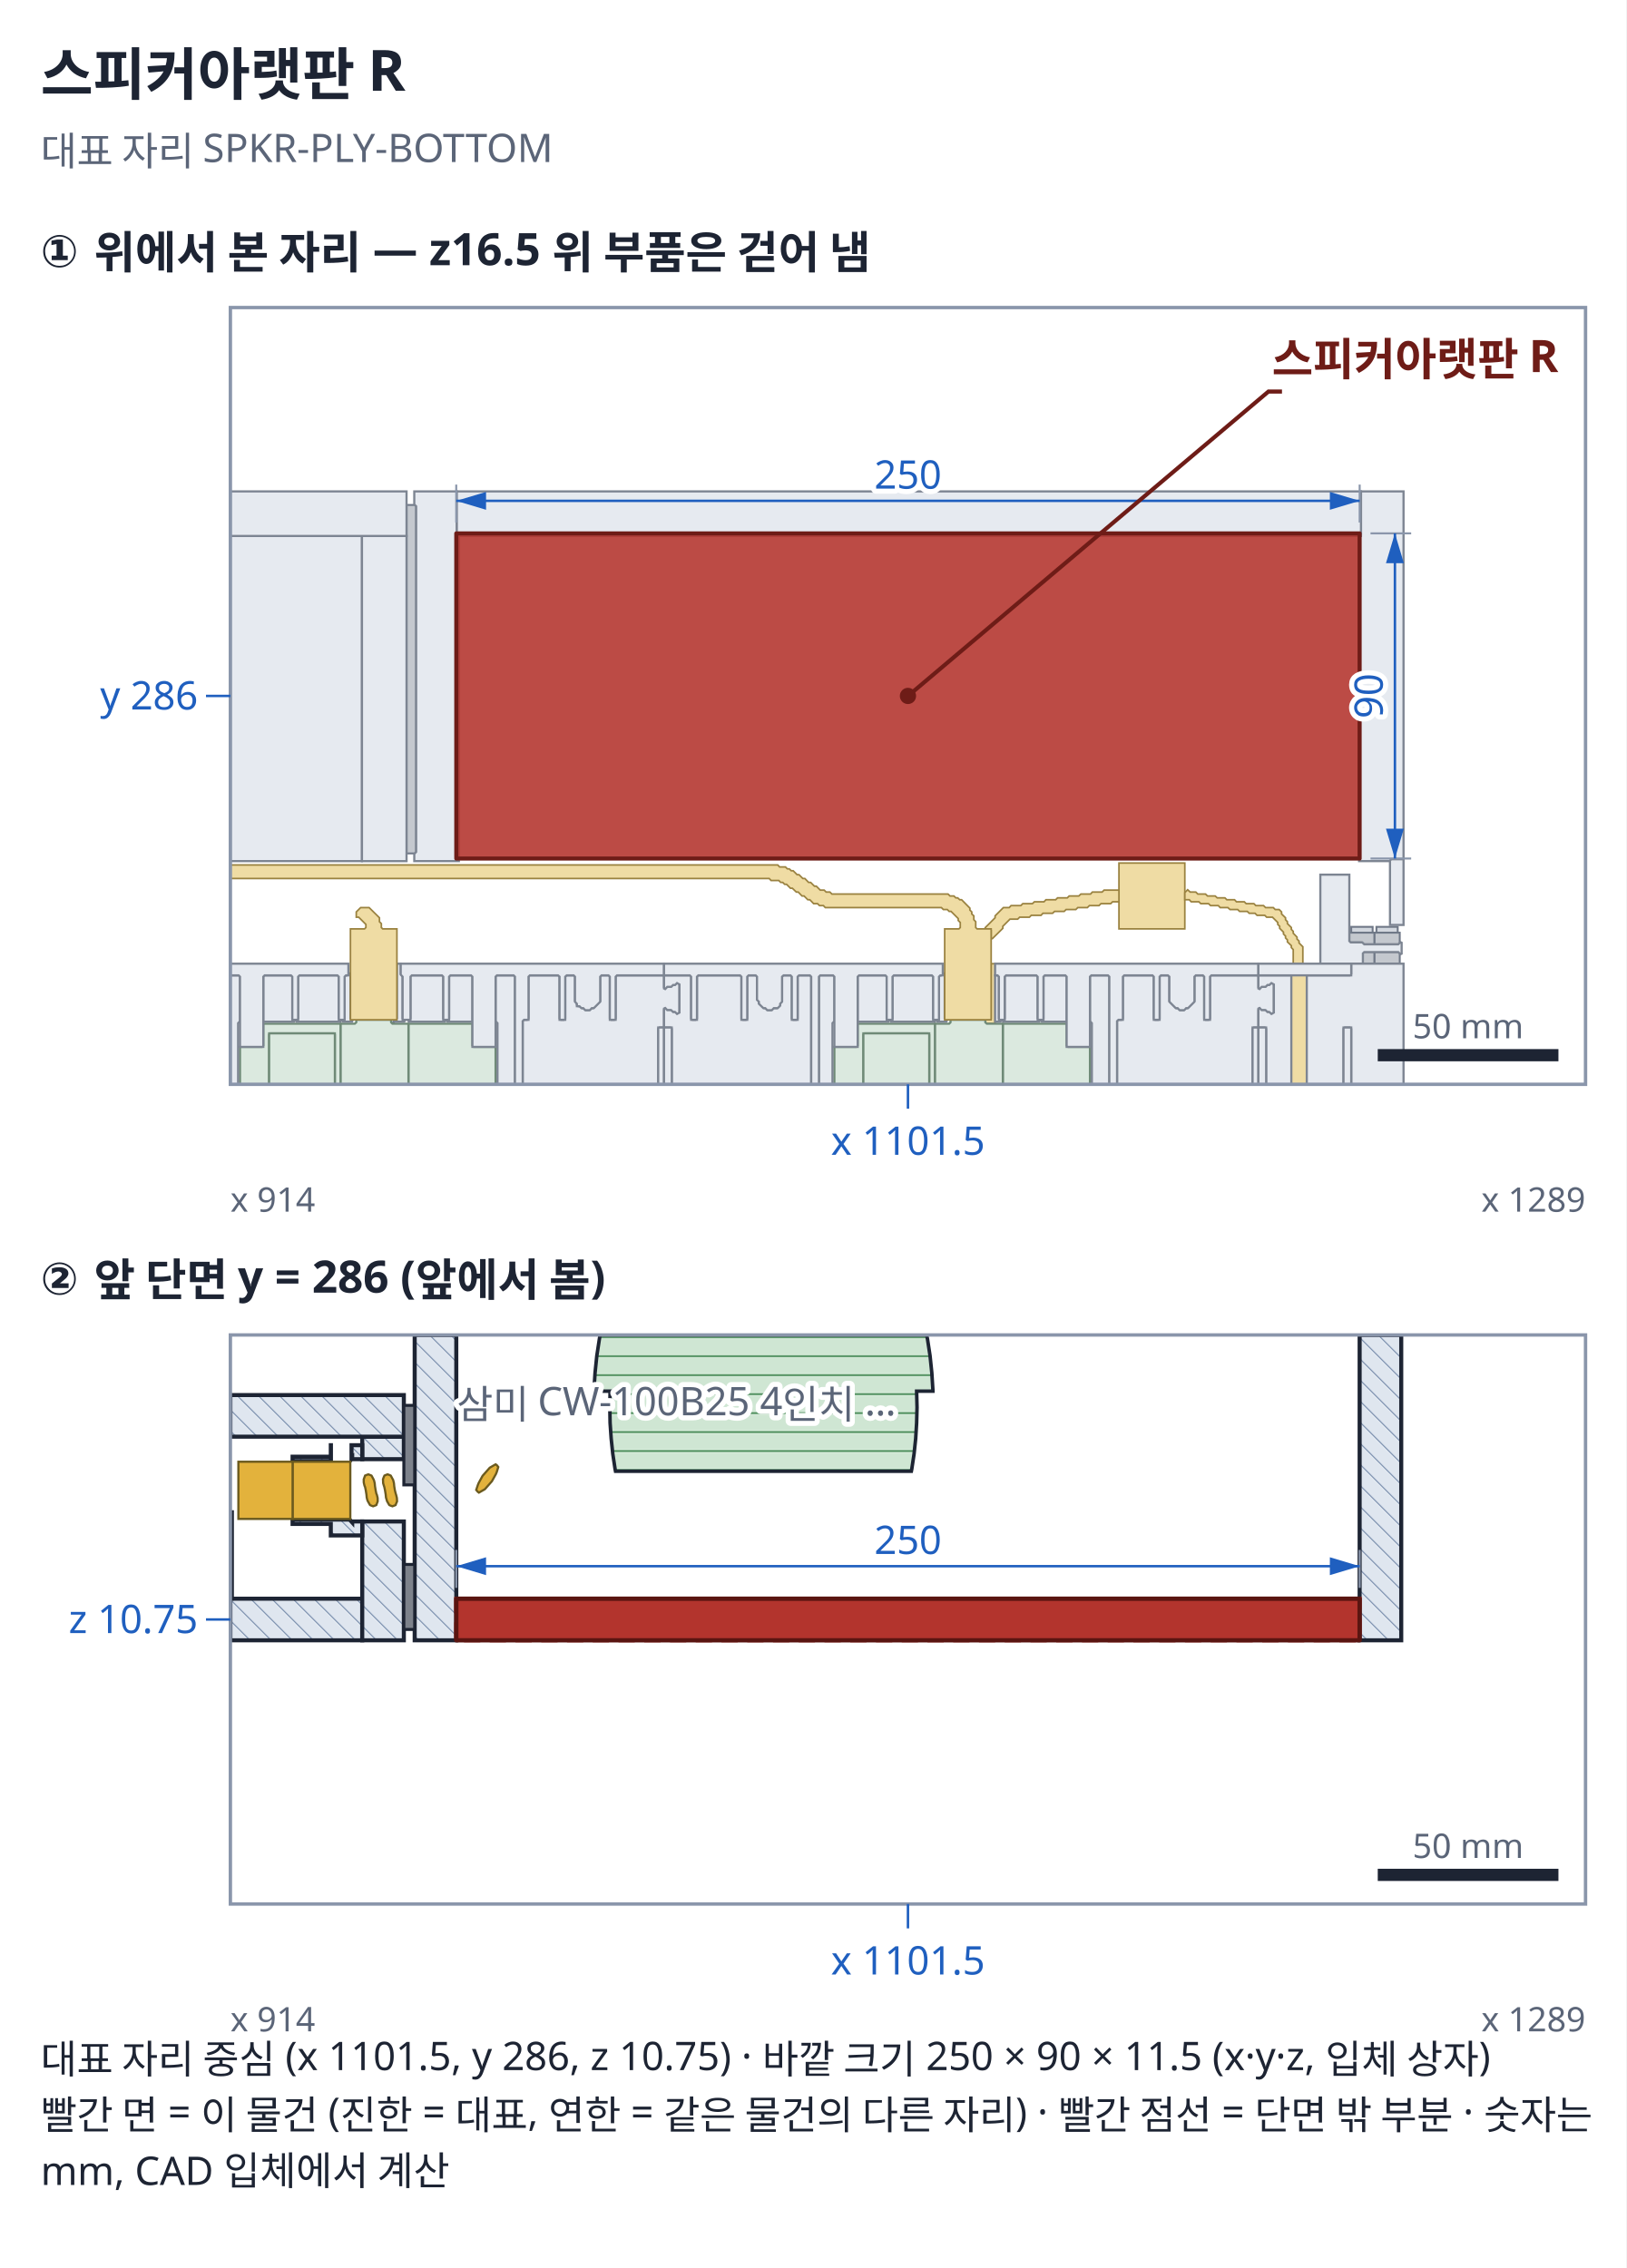
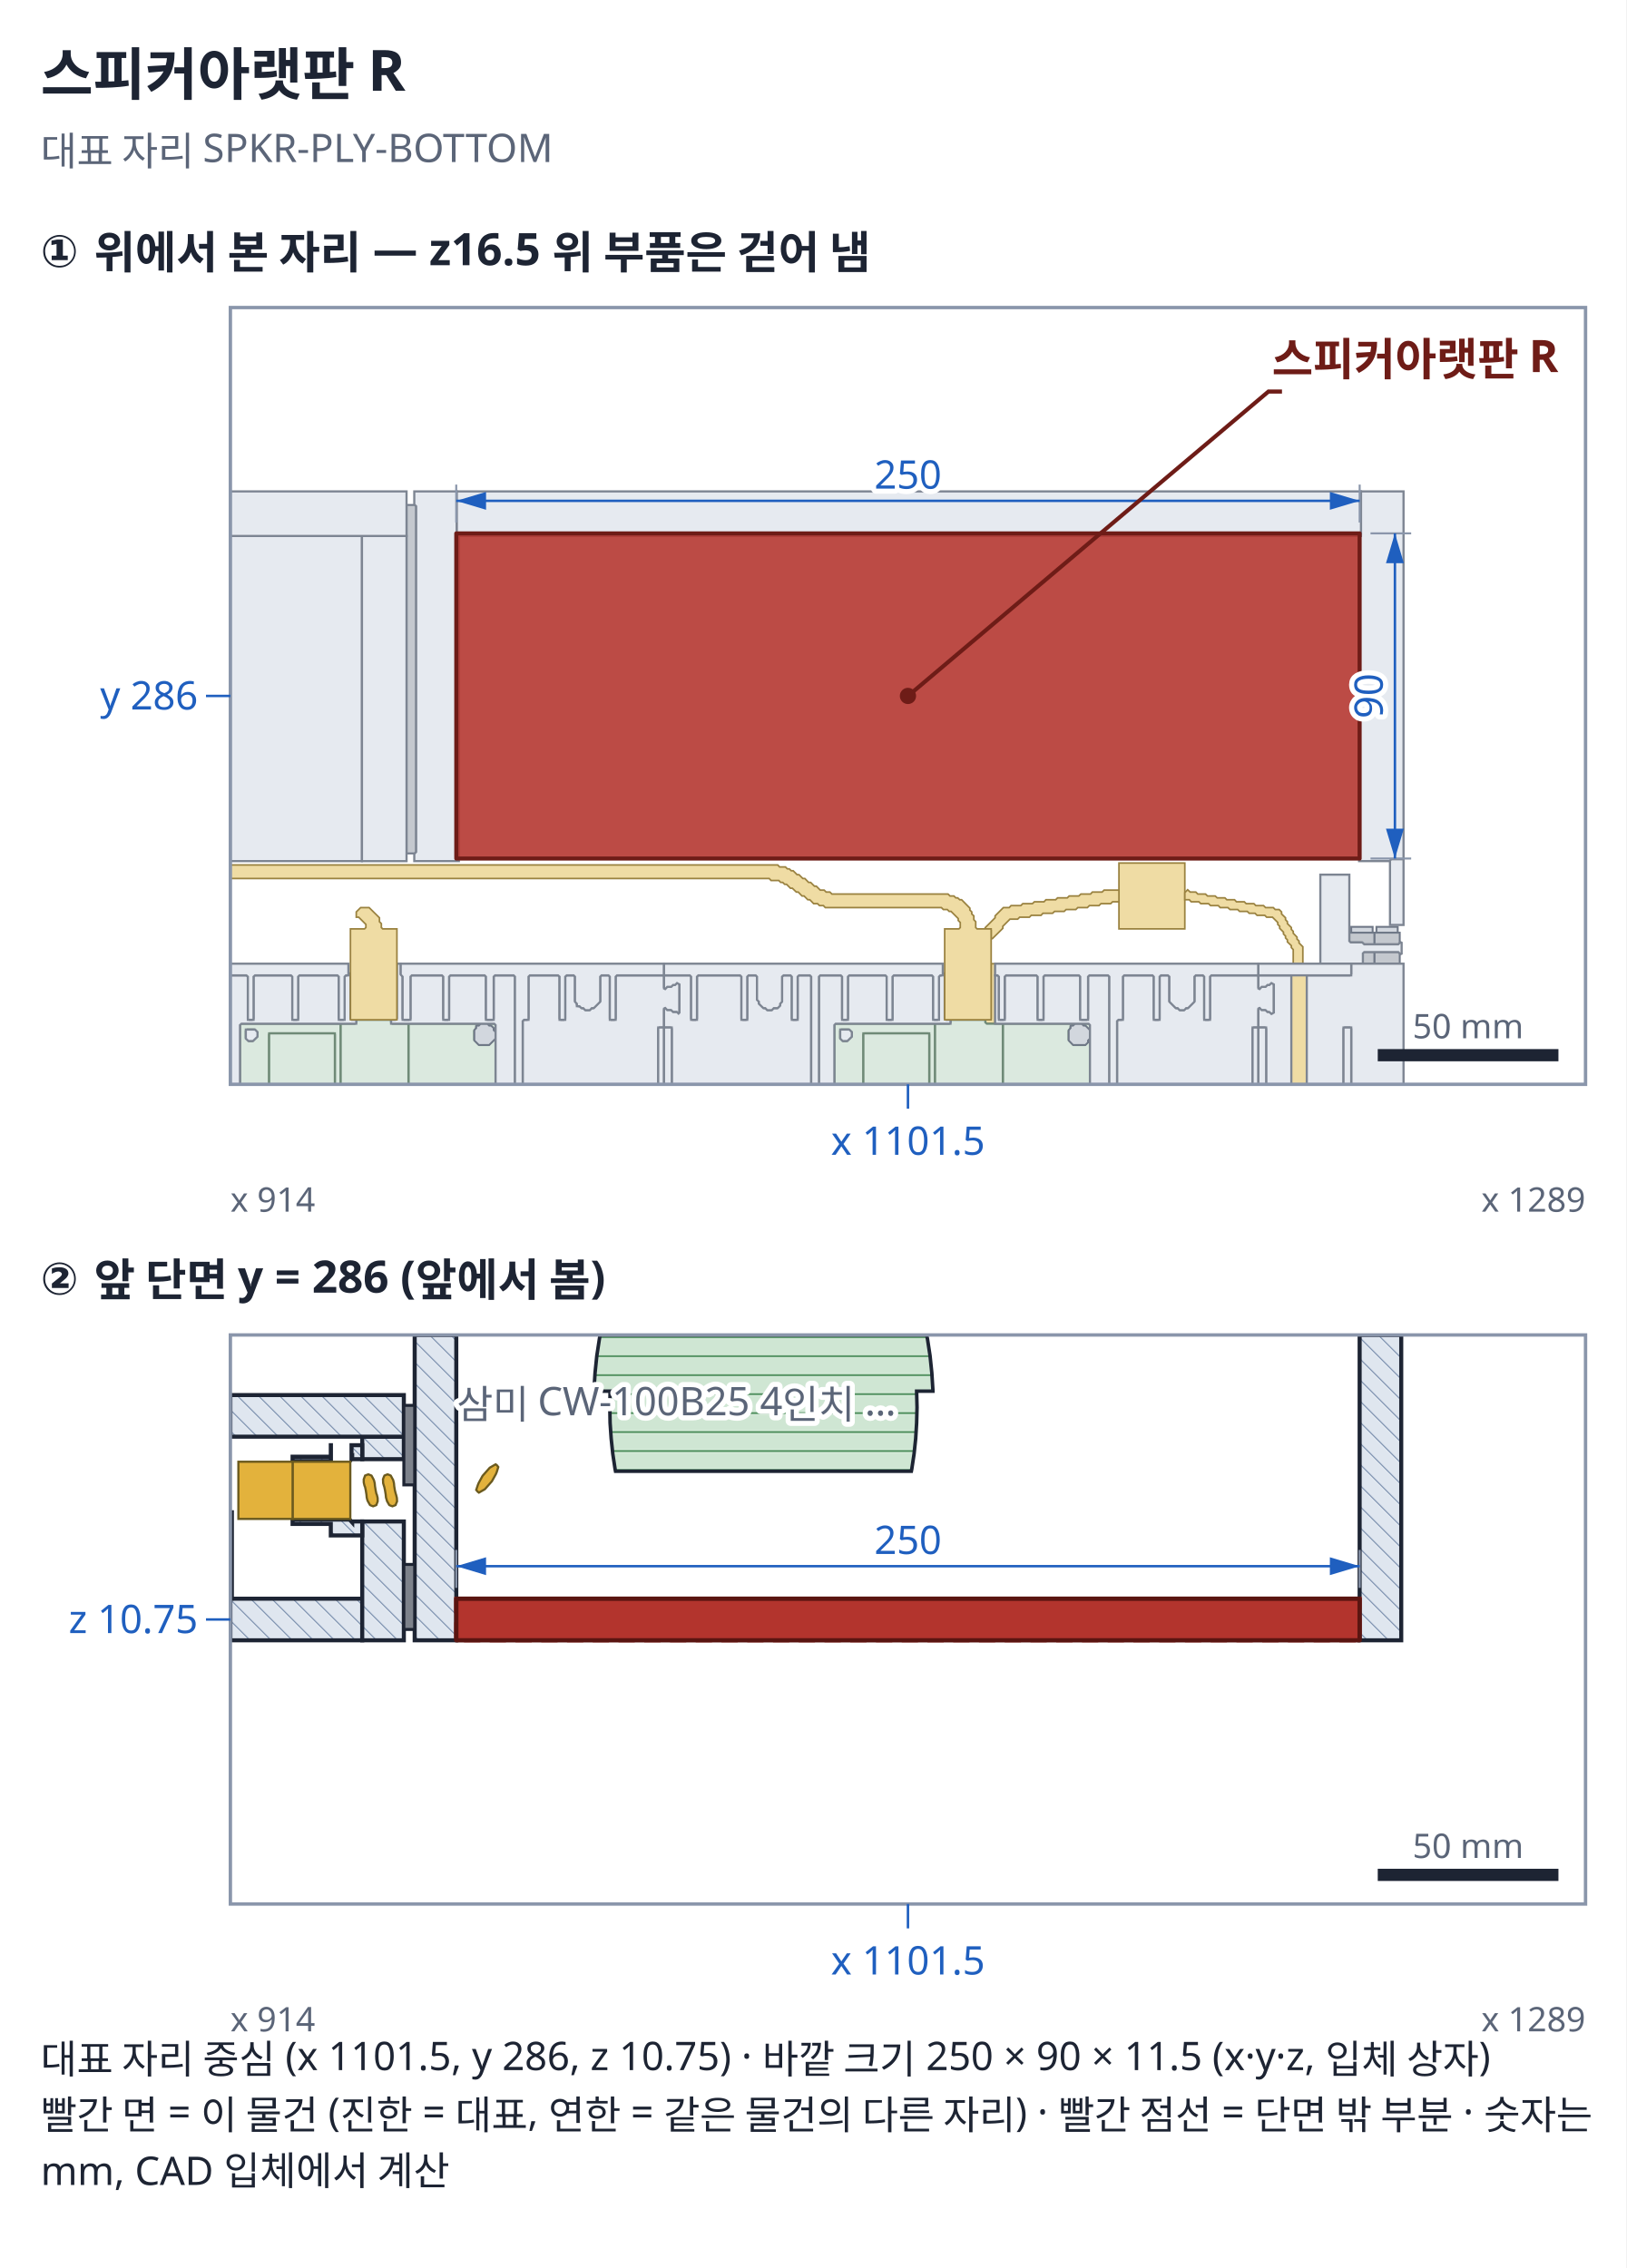
<svg xmlns="http://www.w3.org/2000/svg" viewBox="0 0 120 167.4" width="600" height="837">
  <defs>
    <style>
.bg{fill:#ffffff}
.frame{fill:none;stroke:#1d2433;stroke-width:.5}
.t{font-family:'Apple SD Gothic Neo','Noto Sans KR','Malgun Gothic','IBM Plex Sans KR',sans-serif;fill:#1d2433}
.h{paint-order:stroke;stroke:#ffffff;stroke-width:.75;stroke-linejoin:round}
.tb{font-weight:700}
.td{fill:#1f5fbf}
.tm{fill:#5b6578}
.tr{fill:#c2410c}
.S-wood{fill:url(#hw);stroke:#1d2433;stroke-width:.4;stroke-linejoin:round}
.S-print{fill:url(#hp);stroke:#1d2433;stroke-width:.4;stroke-linejoin:round}
.S-metal{fill:url(#hm);stroke:#1d2433;stroke-width:.32;stroke-linejoin:round}
.S-rubber{fill:#50555e;stroke:#1d2433;stroke-width:.25}
.S-elec{fill:url(#he);stroke:#1d2433;stroke-width:.3}
.S-screen{fill:#3a4150;stroke:#1d2433;stroke-width:.3}
.S-cable{fill:#e3b23c;stroke:#6b5a1e;stroke-width:.18}
.S-ctx{fill:#eceef1;stroke:#a3aab5;stroke-width:.18}
.P-wood{fill:#f2e6d2;stroke:#39404d;stroke-width:.22;stroke-linejoin:round}
.P-print{fill:#e5ebf3;stroke:#39404d;stroke-width:.22;stroke-linejoin:round}
.P-metal{fill:#c9ced6;stroke:#39404d;stroke-width:.2}
.P-rubber{fill:#7d828b;stroke:#39404d;stroke-width:.18}
.P-elec{fill:#d3ead8;stroke:#39404d;stroke-width:.2}
.P-screen{fill:#596070;stroke:#39404d;stroke-width:.2}
.P-cable{fill:#f0cf7a;fill-opacity:.55;stroke:#8a7430;stroke-width:.14;stroke-opacity:.7}
.P-ctx{fill:#f2f3f5;stroke:#b3b9c3;stroke-width:.18}
.air{fill:#e8f1fb;stroke:none}
.hid{fill:none;stroke:#39404d;stroke-width:.24;stroke-dasharray:1.6 .9}
.hidc{fill:none;stroke:#c2410c;stroke-width:.28;stroke-dasharray:2.2 1.1}
.ph{fill:none;stroke:#5b6578;stroke-width:.3;stroke-dasharray:4 1 1 1}
.cl{fill:none;stroke:#6b7690;stroke-width:.2;stroke-dasharray:6 1.2 1 1.2}
.thin{fill:none;stroke:#39404d;stroke-width:.2}
.vis{fill:none;stroke:#1d2433;stroke-width:.3}
.sound{fill:none;stroke:#c2410c;stroke-width:.4;stroke-dasharray:3 1.2}
.ax{fill:none;stroke:#7a3fb5;stroke-width:.3;stroke-dasharray:5 1.2 1 1.2}
.keep{fill:none;stroke:#b42318;stroke-width:.3;stroke-dasharray:1.2 1}
.dm{fill:none;stroke:#1f5fbf;stroke-width:.18}
.ex{fill:none;stroke:#8a96ab;stroke-width:.15}
.ah{fill:#1f5fbf;stroke:none}
.ld{fill:none;stroke:#3d4555;stroke-width:.18}
.dot{fill:#3d4555}
.bal{fill:#ffffff;stroke:#1d2433;stroke-width:.25}
.secl{fill:none;stroke:#1d2433;stroke-width:.55}
.seca{fill:#1d2433}
.grid{fill:none;stroke:#1d2433;stroke-width:.25}
.grid2{fill:none;stroke:#8a96ab;stroke-width:.15}
.box{fill:#fbfbfc;stroke:#c3c9d3;stroke-width:.2}
.sheetply{fill:#fbf6ee;stroke:#1d2433;stroke-width:.35}
.zone{fill:#f4f6f9;stroke:#8a96ab;stroke-width:.2}
.datum{fill:none;stroke:#15803d;stroke-width:.9;stroke-linecap:round;stroke-opacity:.9}
.spot{fill:none;stroke:#c2410c;stroke-width:.32}
.spoth{fill:none;stroke:#c2410c;stroke-width:.32;stroke-dasharray:.45 .3}

.Zkw{fill:#fbfbf8;stroke:#7d8592;stroke-width:.16}.Zkb{fill:#aab0b9;stroke:#5d6672;stroke-width:.16}.Zpr{fill:#e6eaf0;stroke:#7d8592;stroke-width:.16}
.Zwd{fill:#efe4d0;stroke:#8a7a5e;stroke-width:.16}.Zel{fill:#dbe9df;stroke:#6f8a77;stroke-width:.16}.Zmt{fill:#d2d7de;stroke:#6f7887;stroke-width:.14}
.Zrb{fill:#c4c8ce;stroke:#6f7887;stroke-width:.14}.Zcb{fill:#efdca4;stroke:#9a8240;stroke-width:.12}
.Skw{fill:#f4f4ee;stroke:#1d2433;stroke-width:.3}.Skb{fill:#8e95a0;stroke:#1d2433;stroke-width:.3}.Spr{fill:url(#hp);stroke:#1d2433;stroke-width:.3}
.Swd{fill:url(#hw);stroke:#1d2433;stroke-width:.3}.Sel{fill:url(#he);stroke:#1d2433;stroke-width:.26}.Smt{fill:url(#hm);stroke:#1d2433;stroke-width:.24}
.Srb{fill:#7d828b;stroke:#1d2433;stroke-width:.22}.Scb{fill:#e3b23c;stroke:#6b5a1e;stroke-width:.16}
.HL{fill:#B3342D;fill-opacity:.88;stroke:#6e1c17;stroke-width:.3;stroke-linejoin:round}
.HLs{fill:#B3342D;stroke:#5a1511;stroke-width:.32;stroke-linejoin:round}
.HL2{fill:#B3342D;fill-opacity:.32;stroke:#B3342D;stroke-width:.2}
.HLp{fill:#B3342D;fill-opacity:.14;stroke:#B3342D;stroke-width:.3;stroke-dasharray:1.2 .7}
.HH{fill:#d9822b;fill-opacity:.35;stroke:#a35a12;stroke-width:.22}
.vf{fill:none;stroke:#8a96ab;stroke-width:.25}
.lead{fill:none;stroke:#6e1c17;stroke-width:.3}
.tl{fill:#6e1c17}
.nb{fill:#5b6578}
</style>
    <pattern id="hw" patternUnits="userSpaceOnUse" width="1.6" height="1.6" patternTransform="rotate(45)">
      <rect width="1.6" height="1.6" fill="#ecdcc2" />
      <line x1="0" y1="0" x2="0" y2="1.6" stroke="#a8875a" stroke-width=".22" />
    </pattern>
    <pattern id="hp" patternUnits="userSpaceOnUse" width="1.1" height="1.1" patternTransform="rotate(-45)">
      <rect width="1.1" height="1.1" fill="#dfe6ef" />
      <line x1="0" y1="0" x2="0" y2="1.1" stroke="#7f93b0" stroke-width=".16" />
    </pattern>
    <pattern id="hm" patternUnits="userSpaceOnUse" width=".9" height=".9" patternTransform="rotate(45)">
      <rect width=".9" height=".9" fill="#c3c8d1" />
      <path d="M0 0V.9M0 0H.9" stroke="#5d6778" stroke-width=".12" />
    </pattern>
    <pattern id="he" patternUnits="userSpaceOnUse" width="1.4" height="1.4">
      <rect width="1.4" height="1.4" fill="#cfe6d3" />
      <line x1="0" y1=".7" x2="1.4" y2=".7" stroke="#5f9a6c" stroke-width=".14" />
    </pattern>
    <clipPath id="c0">
      <rect x="17.00" y="22.70" width="100.00" height="57.33" />
    </clipPath>
    <clipPath id="c1">
      <rect x="17.00" y="98.53" width="100.00" height="42.00" />
    </clipPath>
  </defs>
  <rect class="bg" x="0" y="0" width="120" height="167.4" />
  <g class="L-geo">
-     <path class="Zrb" fill-rule="evenodd" d="M29.07 75.20 28.79 75.20 28.79 75.49 29.07 75.49Z" clip-path="url(#c0)" />
    <path class="Zcb" fill-rule="evenodd" d="M87.43 63.70 82.57 63.70 82.57 68.56 87.43 68.56Z" clip-path="url(#c0)" />
    <path class="Zcb" fill-rule="evenodd" d="M96.14 69.88 95.86 69.60 95.86 69.46 95.71 69.31 95.71 69.17 95.43 68.88 95.43 68.74 95.29 68.60 95.29 68.46 95.00 68.17 95.00 68.03 94.86 67.88 94.86 67.74 94.57 67.46 94.57 67.31 94.39 67.13 94.10 67.13 93.96 66.99 93.39 66.99 93.24 66.84 92.67 66.84 92.53 66.70 91.96 66.70 91.82 66.56 91.24 66.56 91.10 66.41 90.53 66.41 90.39 66.27 89.82 66.27 89.67 66.13 89.10 66.13 88.96 65.99 88.39 65.99 88.24 65.84 87.82 65.84 87.64 65.67 87.43 65.88 87.43 66.41 87.76 66.41 87.90 66.56 88.47 66.56 88.61 66.70 89.18 66.70 89.33 66.84 89.90 66.84 90.04 66.99 90.61 66.99 90.76 67.13 91.33 67.13 91.47 67.27 92.04 67.27 92.18 67.41 92.61 67.41 92.76 67.56 93.33 67.56 93.47 67.70 93.90 67.70 94.29 68.09 94.29 68.23 94.43 68.37 94.43 68.52 94.71 68.80 94.71 68.94 94.86 69.09 94.86 69.23 95.00 69.37 95.00 69.52 95.29 69.80 95.29 69.94 95.43 70.09 95.43 71.13 96.14 71.13ZM96.43 71.99 95.29 71.99 95.29 80.13 96.43 80.13Z" clip-path="url(#c0)" />
-     <path class="Zel" fill-rule="evenodd" d="M19.86 76.37 19.96 76.27 24.61 76.27 24.71 76.37 24.71 80.13 25.14 80.13 25.14 75.56 19.43 75.56 19.43 77.17 19.33 77.27 17.71 77.27 17.71 80.13 19.86 80.13ZM36.57 77.27 34.96 77.27 34.86 77.17 34.86 75.56 30.14 75.56 30.14 80.13 36.57 80.13Z" clip-path="url(#c0)" />
-     <path class="Zel" fill-rule="evenodd" d="M63.71 76.37 63.82 76.27 68.47 76.27 68.57 76.37 68.57 80.13 69.00 80.13 69.00 75.56 63.29 75.56 63.29 77.17 63.18 77.27 61.57 77.27 61.57 80.13 63.71 80.13ZM80.43 77.27 78.82 77.27 78.71 77.17 78.71 75.56 74.00 75.56 74.00 80.13 80.43 80.13Z" clip-path="url(#c0)" />
+     <path class="Zel" fill-rule="evenodd" d="M18.14 76.60 18.14 76.09 18.24 75.99 18.76 75.99 19.00 76.23 19.00 76.46 18.61 76.84 18.39 76.84ZM19.86 76.37 19.96 76.27 24.61 76.27 24.71 76.37 24.71 80.13 25.14 80.13 25.14 75.56 17.71 75.56 17.71 80.13 19.86 80.13ZM36.57 76.72 36.48 76.69 36.04 77.13 35.39 77.13 35.00 76.74 35.00 76.09 35.14 75.94 35.14 75.80 35.30 75.65 35.26 75.56 30.14 75.56 30.14 80.13 36.57 80.13ZM36.57 75.96 36.57 75.56 36.17 75.56 36.13 75.65 36.48 76.00Z" clip-path="url(#c0)" />
+     <path class="Zel" fill-rule="evenodd" d="M62.00 76.60 62.00 76.09 62.10 75.99 62.61 75.99 62.86 76.23 62.86 76.46 62.47 76.84 62.24 76.84ZM63.71 76.37 63.82 76.27 68.47 76.27 68.57 76.37 68.57 80.13 69.00 80.13 69.00 75.56 61.57 75.56 61.57 80.13 63.71 80.13ZM80.43 76.87 80.34 76.83 80.04 77.13 79.24 77.13 78.86 76.74 78.86 76.09 79.00 75.94 79.00 75.80 79.16 75.65 79.12 75.56 74.00 75.56 74.00 80.13 80.43 80.13ZM80.43 75.96 80.43 75.56 80.02 75.56 79.99 75.65 80.34 76.00Z" clip-path="url(#c0)" />
    <path class="Zcb" fill-rule="evenodd" d="M74.00 68.52 74.00 68.37 74.53 67.84 75.10 67.84 75.24 67.70 75.96 67.70 76.10 67.56 76.82 67.56 76.96 67.41 77.67 67.41 77.82 67.27 78.53 67.27 78.67 67.13 79.39 67.13 79.53 66.99 80.24 66.99 80.39 66.84 81.10 66.84 81.24 66.70 81.96 66.70 82.10 66.56 82.57 66.56 82.57 65.70 81.47 65.70 81.33 65.84 80.61 65.84 80.47 65.99 79.76 65.99 79.61 66.13 78.90 66.13 78.76 66.27 78.04 66.27 77.90 66.41 77.18 66.41 77.04 66.56 76.33 66.56 76.18 66.70 75.47 66.70 75.33 66.84 74.61 66.84 74.47 66.99 74.04 66.99 73.43 67.60 73.43 67.74 72.70 68.47 72.74 68.56 73.04 68.56 73.14 68.66 73.14 69.25 73.23 69.28ZM73.43 71.13 73.14 71.13 73.14 75.17 73.04 75.27 72.71 75.27 72.71 75.56 73.43 75.56Z" clip-path="url(#c0)" />
+     <path class="Zmt" fill-rule="evenodd" d="M36.57 76.66 36.57 76.17 36.43 76.03 36.43 75.88 36.24 75.70 36.10 75.70 35.96 75.56 35.47 75.56 35.33 75.70 35.14 75.70 35.14 75.88 35.00 76.03 35.00 76.80 35.33 77.13 36.10 77.13Z" clip-path="url(#c0)" />
+     <path class="Zmt" fill-rule="evenodd" d="M80.29 76.94 80.29 76.80 80.43 76.66 80.43 76.03 80.10 75.70 79.96 75.70 79.82 75.56 79.33 75.56 79.18 75.70 79.00 75.70 79.00 75.88 78.86 76.03 78.86 76.80 79.18 77.13 80.10 77.13Z" clip-path="url(#c0)" />
    <path class="Zel" fill-rule="evenodd" d="M24.71 76.27 19.86 76.27 19.86 80.13 24.71 80.13Z" clip-path="url(#c0)" />
    <path class="Zel" fill-rule="evenodd" d="M68.57 76.27 63.71 76.27 63.71 80.13 68.57 80.13Z" clip-path="url(#c0)" />
    <path class="Zmt" fill-rule="evenodd" d="M101.29 68.41 99.71 68.41 99.71 68.84 101.29 68.84Z" clip-path="url(#c0)" />
    <path class="Zmt" fill-rule="evenodd" d="M103.14 68.41 101.57 68.41 101.57 68.84 103.14 68.84Z" clip-path="url(#c0)" />
    <path class="Zrb" fill-rule="evenodd" d="M101.43 68.84 99.57 68.84 99.57 69.56 100.47 69.56 100.61 69.70 101.43 69.70ZM101.43 70.27 100.57 70.27 100.57 71.13 101.43 71.13Z" clip-path="url(#c0)" />
    <path class="Zrb" fill-rule="evenodd" d="M103.29 68.84 101.43 68.84 101.43 69.70 103.29 69.70ZM103.29 70.27 101.43 70.27 101.43 71.13 103.29 71.13Z" clip-path="url(#c0)" />
    <path class="Zel" fill-rule="evenodd" d="M30.14 75.56 28.96 75.56 28.86 75.46 28.86 75.27 26.29 75.27 26.29 75.46 26.18 75.56 25.14 75.56 25.14 80.13 30.14 80.13Z" clip-path="url(#c0)" />
    <path class="Zel" fill-rule="evenodd" d="M74.00 75.56 72.82 75.56 72.71 75.46 72.71 75.27 70.14 75.27 70.14 75.46 70.04 75.56 69.00 75.56 69.00 80.13 74.00 80.13Z" clip-path="url(#c0)" />
    <path class="Zpr" fill-rule="evenodd" d="M26.71 39.56 17.00 39.56 17.00 63.56 26.71 63.56Z" clip-path="url(#c0)" />
-     <path class="Zpr" fill-rule="evenodd" d="M29.87 75.33 29.71 75.17 29.71 72.03 29.57 71.88 29.57 71.13 29.29 71.13 29.29 75.17 29.13 75.33 29.17 75.41 29.83 75.41ZM26.01 75.33 25.86 75.17 25.86 71.87 25.77 71.83 25.61 71.99 25.43 71.99 25.43 75.17 25.27 75.33 25.31 75.41 25.98 75.41ZM17.57 75.52 17.71 75.37 17.71 71.99 17.00 71.99 17.00 80.13 17.57 80.13ZM21.73 75.33 21.57 75.17 21.57 71.99 19.43 71.99 19.43 75.41 21.69 75.41ZM25.16 75.33 25.00 75.17 25.00 71.99 22.00 71.99 22.00 75.17 21.84 75.33 21.88 75.41 25.12 75.41ZM32.87 75.33 32.71 75.17 32.71 71.99 30.29 71.99 30.29 75.17 30.13 75.33 30.17 75.41 32.83 75.41ZM34.86 71.99 33.14 71.99 33.14 75.17 32.99 75.33 33.02 75.41 34.86 75.41ZM38.00 71.99 36.57 71.99 36.57 75.37 36.71 75.52 36.71 80.13 38.00 80.13ZM48.57 75.94 48.67 75.84 49.00 75.84 49.00 74.52 49.07 74.44 49.18 74.56 49.47 74.56 49.61 74.70 49.76 74.70 49.90 74.84 50.14 74.84 50.14 72.56 49.90 72.56 49.76 72.70 49.61 72.70 49.47 72.84 49.18 72.84 49.07 72.96 49.00 72.88 49.00 71.99 45.43 71.99 45.43 75.17 45.33 75.27 45.10 75.27 45.00 75.17 45.00 71.99 44.29 71.99 44.29 73.88 43.76 74.41 43.61 74.41 43.47 74.56 43.24 74.56 43.10 74.41 42.96 74.41 42.82 74.27 42.67 74.27 42.57 74.17 42.57 74.03 42.43 73.88 42.43 71.99 41.71 71.99 41.71 75.17 41.61 75.27 41.39 75.27 41.29 75.17 41.29 71.99 39.00 71.99 39.00 75.17 38.90 75.27 38.57 75.27 38.57 80.13 48.57 80.13Z" clip-path="url(#c0)" />
-     <path class="Zpr" fill-rule="evenodd" d="M69.87 75.33 69.71 75.17 69.71 71.87 69.63 71.83 69.47 71.99 69.29 71.99 69.29 75.17 69.13 75.33 69.17 75.41 69.83 75.41ZM59.86 71.99 58.86 71.99 58.86 75.17 58.76 75.27 58.53 75.27 58.43 75.17 58.43 71.99 57.71 71.99 57.71 73.88 57.57 74.03 57.57 74.17 57.33 74.41 57.04 74.41 56.90 74.56 56.67 74.56 56.53 74.41 56.39 74.41 56.00 74.03 56.00 73.88 55.86 73.74 55.86 71.99 55.14 71.99 55.14 75.17 55.04 75.27 54.82 75.27 54.71 75.17 54.71 71.99 51.43 71.99 51.43 75.17 51.33 75.27 51.10 75.27 51.00 75.17 51.00 71.99 49.00 71.99 49.00 72.96 49.09 73.00 49.24 72.84 49.53 72.84 49.67 72.70 49.82 72.70 49.96 72.56 50.14 72.66 50.14 74.74 49.96 74.84 49.82 74.70 49.67 74.70 49.53 74.56 49.24 74.56 49.09 74.40 49.00 74.44 49.00 75.84 49.47 75.84 49.57 75.94 49.57 80.13 59.86 80.13ZM61.43 75.52 61.57 75.37 61.57 71.99 60.43 71.99 60.43 80.13 61.43 80.13ZM65.58 75.33 65.43 75.17 65.43 71.99 63.29 71.99 63.29 75.41 65.55 75.41ZM69.01 75.33 68.86 75.17 68.86 71.99 65.86 71.99 65.86 75.17 65.70 75.33 65.74 75.41 68.98 75.41ZM73.87 75.33 73.71 75.17 73.71 71.99 73.43 71.99 73.43 75.41 73.83 75.41ZM76.73 75.33 76.57 75.17 76.57 71.99 74.14 71.99 74.14 75.17 73.99 75.33 74.02 75.41 76.69 75.41ZM78.71 71.99 77.00 71.99 77.00 75.17 76.84 75.33 76.88 75.41 78.71 75.41ZM81.86 71.99 80.43 71.99 80.43 75.37 80.57 75.52 80.57 80.13 81.86 80.13ZM92.43 75.94 92.53 75.84 92.86 75.84 92.86 74.52 92.93 74.44 93.04 74.56 93.33 74.56 93.47 74.70 93.61 74.70 93.76 74.84 94.00 74.84 94.00 72.56 93.76 72.56 93.61 72.70 93.47 72.70 93.33 72.84 93.04 72.84 92.93 72.96 92.86 72.88 92.86 71.99 89.29 71.99 89.29 75.17 89.18 75.27 88.96 75.27 88.86 75.17 88.86 71.99 88.14 71.99 88.14 73.88 87.61 74.41 87.47 74.41 87.33 74.56 87.10 74.56 86.96 74.41 86.82 74.41 86.29 73.88 86.29 71.99 85.57 71.99 85.57 75.17 85.47 75.27 85.24 75.27 85.14 75.17 85.14 71.99 82.86 71.99 82.86 75.17 82.76 75.27 82.43 75.27 82.43 80.13 92.43 80.13Z" clip-path="url(#c0)" />
+     <path class="Zpr" fill-rule="evenodd" d="M38.00 71.99 36.43 71.99 36.43 75.17 36.33 75.27 35.96 75.27 35.86 75.17 35.86 71.99 33.14 71.99 33.14 75.17 33.04 75.27 32.82 75.27 32.71 75.17 32.71 71.99 30.29 71.99 30.29 75.17 30.18 75.27 29.82 75.27 29.71 75.17 29.71 72.03 29.57 71.88 29.57 71.13 29.29 71.13 29.29 75.17 29.18 75.27 28.86 75.27 28.86 75.56 36.47 75.56 36.57 75.66 36.57 80.13 38.00 80.13ZM17.71 75.66 17.82 75.56 26.29 75.56 26.29 75.27 25.96 75.27 25.86 75.17 25.86 71.87 25.77 71.83 25.61 71.99 25.43 71.99 25.43 75.17 25.33 75.27 25.10 75.27 25.00 75.17 25.00 71.99 22.00 71.99 22.00 75.17 21.90 75.27 21.67 75.27 21.57 75.17 21.57 71.99 18.71 71.99 18.71 75.17 18.61 75.27 18.39 75.27 18.29 75.17 18.29 71.99 17.00 71.99 17.00 80.13 17.71 80.13ZM48.57 75.94 48.67 75.84 49.00 75.84 49.00 74.52 49.07 74.44 49.18 74.56 49.47 74.56 49.61 74.70 49.90 74.70 50.05 74.86 50.14 74.82 50.14 72.56 49.90 72.56 49.76 72.70 49.61 72.70 49.47 72.84 49.18 72.84 49.07 72.96 49.00 72.88 49.00 71.99 45.43 71.99 45.43 75.17 45.33 75.27 45.10 75.27 45.00 75.17 45.00 71.99 44.29 71.99 44.29 73.88 43.76 74.41 43.61 74.41 43.47 74.56 43.24 74.56 43.10 74.41 42.96 74.41 42.82 74.27 42.67 74.27 42.57 74.17 42.57 74.03 42.43 73.88 42.43 71.99 41.71 71.99 41.71 75.17 41.61 75.27 41.39 75.27 41.29 75.17 41.29 71.99 39.00 71.99 39.00 75.17 38.90 75.27 38.57 75.27 38.57 80.13 48.57 80.13ZM19.00 76.52 19.00 76.17 18.82 75.99 18.14 75.99 18.14 76.66 18.33 76.84 18.67 76.84Z" clip-path="url(#c0)" />
+     <path class="Zpr" fill-rule="evenodd" d="M61.57 75.66 61.67 75.56 70.14 75.56 70.14 75.27 69.82 75.27 69.71 75.17 69.71 71.87 69.63 71.83 69.47 71.99 69.29 71.99 69.29 75.17 69.18 75.27 68.96 75.27 68.86 75.17 68.86 71.99 65.86 71.99 65.86 75.17 65.76 75.27 65.53 75.27 65.43 75.17 65.43 71.99 62.57 71.99 62.57 75.17 62.47 75.27 62.24 75.27 62.14 75.17 62.14 71.99 60.43 71.99 60.43 80.13 61.57 80.13ZM59.86 71.99 58.86 71.99 58.86 75.17 58.76 75.27 58.53 75.27 58.43 75.17 58.43 71.99 57.71 71.99 57.71 73.88 57.57 74.03 57.57 74.17 57.33 74.41 57.04 74.41 56.90 74.56 56.67 74.56 56.53 74.41 56.39 74.41 56.00 74.03 56.00 73.88 55.86 73.74 55.86 71.99 55.14 71.99 55.14 75.17 55.04 75.27 54.82 75.27 54.71 75.17 54.71 71.99 51.43 71.99 51.43 75.17 51.33 75.27 51.10 75.27 51.00 75.17 51.00 71.99 49.00 71.99 49.00 72.96 49.09 73.00 49.24 72.84 49.53 72.84 49.67 72.70 49.82 72.70 49.96 72.56 50.14 72.66 50.14 74.74 50.07 74.81 49.96 74.70 49.67 74.70 49.53 74.56 49.24 74.56 49.09 74.40 49.00 74.44 49.00 75.84 49.47 75.84 49.57 75.94 49.57 80.13 59.86 80.13ZM81.86 71.99 80.29 71.99 80.29 75.17 80.18 75.27 79.82 75.27 79.71 75.17 79.71 71.99 77.00 71.99 77.00 75.17 76.90 75.27 76.67 75.27 76.57 75.17 76.57 71.99 74.14 71.99 74.14 75.17 74.04 75.27 73.82 75.27 73.71 75.17 73.71 71.99 73.43 71.99 73.43 75.56 80.33 75.56 80.43 75.66 80.43 80.13 81.86 80.13ZM92.43 75.94 92.53 75.84 92.86 75.84 92.86 74.52 92.93 74.44 93.04 74.56 93.33 74.56 93.47 74.70 93.61 74.70 93.76 74.84 94.00 74.84 94.00 72.56 93.76 72.56 93.61 72.70 93.47 72.70 93.33 72.84 93.04 72.84 92.93 72.96 92.86 72.88 92.86 71.99 89.29 71.99 89.29 75.17 89.18 75.27 88.96 75.27 88.86 75.17 88.86 71.99 88.14 71.99 88.14 73.88 87.61 74.41 87.47 74.41 87.33 74.56 87.10 74.56 86.96 74.41 86.82 74.41 86.29 73.88 86.29 71.99 85.57 71.99 85.57 75.17 85.47 75.27 85.24 75.27 85.14 75.17 85.14 71.99 82.86 71.99 82.86 75.17 82.76 75.27 82.43 75.27 82.43 80.13 92.43 80.13ZM62.86 76.52 62.86 76.17 62.67 75.99 62.00 75.99 62.00 76.66 62.18 76.84 62.53 76.84Z" clip-path="url(#c0)" />
    <path class="Zpr" fill-rule="evenodd" d="M100.57 70.37 100.67 70.27 103.18 70.27 103.34 70.43 103.43 70.39 103.43 69.58 103.34 69.54 103.18 69.70 100.67 69.70 100.53 69.56 99.67 69.56 99.57 69.46 99.57 64.56 97.43 64.56 97.43 71.13 100.57 71.13Z" clip-path="url(#c0)" />
    <path class="Zrb" fill-rule="evenodd" d="M30.71 37.27 30.00 37.27 30.00 62.99 30.71 62.99Z" clip-path="url(#c0)" />
    <path class="Zpr" fill-rule="evenodd" d="M103.57 63.41 102.57 63.41 102.57 68.27 103.57 68.27Z" clip-path="url(#c0)" />
    <path class="Zcb" fill-rule="evenodd" d="M29.29 68.56 28.24 68.56 28.14 68.46 28.14 68.17 28.00 68.03 28.00 67.74 27.24 66.99 26.61 66.99 26.29 67.31 26.29 67.70 26.47 67.70 27.00 68.23 27.00 68.46 26.90 68.56 25.86 68.56 25.86 75.27 29.29 75.27Z" clip-path="url(#c0)" />
    <path class="Zcb" fill-rule="evenodd" d="M73.14 68.56 72.10 68.56 72.00 68.46 72.00 68.03 71.86 67.88 71.86 67.60 71.71 67.46 71.71 67.31 71.57 67.17 71.57 67.03 70.96 66.41 70.82 66.41 70.67 66.27 70.53 66.27 70.39 66.13 70.10 66.13 69.96 65.99 61.39 65.99 61.24 65.84 60.96 65.84 60.82 65.70 60.53 65.70 60.24 65.41 60.10 65.41 59.82 65.13 59.67 65.13 59.39 64.84 59.24 64.84 58.96 64.56 58.82 64.56 58.53 64.27 58.39 64.27 58.24 64.13 58.10 64.13 57.96 63.99 57.53 63.99 57.39 63.84 17.00 63.84 17.00 64.84 56.76 64.84 56.90 64.99 57.47 64.99 57.61 65.13 57.76 65.13 57.90 65.27 58.04 65.27 58.33 65.56 58.47 65.56 58.76 65.84 58.90 65.84 59.18 66.13 59.33 66.13 59.61 66.41 59.76 66.41 60.04 66.70 60.33 66.70 60.47 66.84 60.76 66.84 60.90 66.99 69.47 66.99 69.61 67.13 69.90 67.13 70.04 67.27 70.18 67.27 70.71 67.80 70.71 67.94 70.86 68.09 70.86 68.46 70.76 68.56 69.71 68.56 69.71 75.27 73.14 75.27Z" clip-path="url(#c0)" />
    <path class="Zpr" fill-rule="evenodd" d="M30.00 39.56 26.71 39.56 26.71 63.56 30.00 63.56Z" clip-path="url(#c0)" />
    <path class="Zpr" fill-rule="evenodd" d="M30.00 36.27 17.00 36.27 17.00 39.56 30.00 39.56Z" clip-path="url(#c0)" />
-     <path class="Zpr" fill-rule="evenodd" d="M19.43 72.09 19.53 71.99 21.47 71.99 21.57 72.09 21.57 75.27 22.00 75.27 22.00 72.09 22.10 71.99 24.90 71.99 25.00 72.09 25.00 75.27 25.43 75.27 25.43 72.09 25.53 71.99 25.71 71.99 25.71 71.13 17.00 71.13 17.00 71.99 17.61 71.99 17.71 72.09 17.71 77.27 19.43 77.27ZM38.57 75.37 38.67 75.27 39.00 75.27 39.00 72.09 39.10 71.99 41.18 71.99 41.29 72.09 41.29 75.27 41.71 75.27 41.71 72.09 41.82 71.99 42.33 71.99 42.43 72.09 42.43 73.94 42.57 74.09 42.57 74.27 42.76 74.27 42.90 74.41 43.04 74.41 43.18 74.56 43.53 74.56 43.67 74.41 43.82 74.41 44.29 73.94 44.29 72.09 44.39 71.99 44.90 71.99 45.00 72.09 45.00 75.27 45.43 75.27 45.43 72.09 45.53 71.99 49.00 71.99 49.00 71.13 29.57 71.13 29.57 71.94 29.71 72.09 29.71 75.27 30.29 75.27 30.29 72.09 30.39 71.99 32.61 71.99 32.71 72.09 32.71 75.27 33.14 75.27 33.14 72.09 33.24 71.99 34.76 71.99 34.86 72.09 34.86 77.27 36.57 77.27 36.57 72.09 36.67 71.99 37.90 71.99 38.00 72.09 38.00 80.13 38.57 80.13ZM49.00 75.84 48.57 75.84 48.57 80.13 49.00 80.13Z" clip-path="url(#c0)" />
-     <path class="Zpr" fill-rule="evenodd" d="M60.43 72.09 60.53 71.99 61.47 71.99 61.57 72.09 61.57 77.27 63.29 77.27 63.29 72.09 63.39 71.99 65.33 71.99 65.43 72.09 65.43 75.27 65.86 75.27 65.86 72.09 65.96 71.99 68.76 71.99 68.86 72.09 68.86 75.27 69.29 75.27 69.29 72.09 69.39 71.99 69.57 71.99 69.57 71.13 49.00 71.13 49.00 71.99 50.90 71.99 51.00 72.09 51.00 75.27 51.43 75.27 51.43 72.09 51.53 71.99 54.61 71.99 54.71 72.09 54.71 75.27 55.14 75.27 55.14 72.09 55.24 71.99 55.76 71.99 55.86 72.09 55.86 73.80 56.00 73.94 56.00 74.09 56.33 74.41 56.47 74.41 56.61 74.56 56.96 74.56 57.10 74.41 57.39 74.41 57.57 74.23 57.57 74.09 57.71 73.94 57.71 72.09 57.82 71.99 58.33 71.99 58.43 72.09 58.43 75.27 58.86 75.27 58.86 72.09 58.96 71.99 59.76 71.99 59.86 72.09 59.86 80.13 60.43 80.13ZM82.43 75.37 82.53 75.27 82.86 75.27 82.86 72.09 82.96 71.99 85.04 71.99 85.14 72.09 85.14 75.27 85.57 75.27 85.57 72.09 85.67 71.99 86.18 71.99 86.29 72.09 86.29 73.94 86.76 74.41 86.90 74.41 87.04 74.56 87.39 74.56 87.53 74.41 87.67 74.41 88.14 73.94 88.14 72.09 88.24 71.99 88.76 71.99 88.86 72.09 88.86 75.27 89.29 75.27 89.29 72.09 89.39 71.99 92.86 71.99 92.86 71.13 73.43 71.13 73.43 71.99 73.61 71.99 73.71 72.09 73.71 75.27 74.14 75.27 74.14 72.09 74.24 71.99 76.47 71.99 76.57 72.09 76.57 75.27 77.00 75.27 77.00 72.09 77.10 71.99 78.61 71.99 78.71 72.09 78.71 77.27 80.43 77.27 80.43 72.09 80.53 71.99 81.76 71.99 81.86 72.09 81.86 80.13 82.43 80.13ZM49.57 75.84 49.00 75.84 49.00 80.13 49.57 80.13ZM92.86 75.84 92.43 75.84 92.43 80.13 92.86 80.13Z" clip-path="url(#c0)" />
+     <path class="Zpr" fill-rule="evenodd" d="M18.71 72.09 18.82 71.99 21.47 71.99 21.57 72.09 21.57 75.27 22.00 75.27 22.00 72.09 22.10 71.99 24.90 71.99 25.00 72.09 25.00 75.27 25.43 75.27 25.43 72.09 25.53 71.99 25.71 71.99 25.71 71.13 17.00 71.13 17.00 71.99 18.18 71.99 18.29 72.09 18.29 75.27 18.71 75.27ZM38.57 75.37 38.67 75.27 39.00 75.27 39.00 72.09 39.10 71.99 41.18 71.99 41.29 72.09 41.29 75.27 41.71 75.27 41.71 72.09 41.82 71.99 42.33 71.99 42.43 72.09 42.43 73.94 42.57 74.09 42.57 74.27 42.76 74.27 42.90 74.41 43.04 74.41 43.18 74.56 43.53 74.56 43.67 74.41 43.82 74.41 44.29 73.94 44.29 72.09 44.39 71.99 44.90 71.99 45.00 72.09 45.00 75.27 45.43 75.27 45.43 72.09 45.53 71.99 49.00 71.99 49.00 71.13 29.57 71.13 29.57 71.94 29.71 72.09 29.71 75.27 30.29 75.27 30.29 72.09 30.39 71.99 32.61 71.99 32.71 72.09 32.71 75.27 33.14 75.27 33.14 72.09 33.24 71.99 35.76 71.99 35.86 72.09 35.86 75.27 36.43 75.27 36.43 72.09 36.53 71.99 37.90 71.99 38.00 72.09 38.00 80.13 38.57 80.13ZM49.00 75.84 48.57 75.84 48.57 80.13 49.00 80.13Z" clip-path="url(#c0)" />
+     <path class="Zpr" fill-rule="evenodd" d="M60.43 72.09 60.53 71.99 62.04 71.99 62.14 72.09 62.14 75.27 62.57 75.27 62.57 72.09 62.67 71.99 65.33 71.99 65.43 72.09 65.43 75.27 65.86 75.27 65.86 72.09 65.96 71.99 68.76 71.99 68.86 72.09 68.86 75.27 69.29 75.27 69.29 72.09 69.39 71.99 69.57 71.99 69.57 71.13 49.00 71.13 49.00 71.99 50.90 71.99 51.00 72.09 51.00 75.27 51.43 75.27 51.43 72.09 51.53 71.99 54.61 71.99 54.71 72.09 54.71 75.27 55.14 75.27 55.14 72.09 55.24 71.99 55.76 71.99 55.86 72.09 55.86 73.80 56.00 73.94 56.00 74.09 56.33 74.41 56.47 74.41 56.61 74.56 56.96 74.56 57.10 74.41 57.39 74.41 57.57 74.23 57.57 74.09 57.71 73.94 57.71 72.09 57.82 71.99 58.33 71.99 58.43 72.09 58.43 75.27 58.86 75.27 58.86 72.09 58.96 71.99 59.76 71.99 59.86 72.09 59.86 80.13 60.43 80.13ZM82.43 75.37 82.53 75.27 82.86 75.27 82.86 72.09 82.96 71.99 85.04 71.99 85.14 72.09 85.14 75.27 85.57 75.27 85.57 72.09 85.67 71.99 86.18 71.99 86.29 72.09 86.29 73.94 86.76 74.41 86.90 74.41 87.04 74.56 87.39 74.56 87.53 74.41 87.67 74.41 88.14 73.94 88.14 72.09 88.24 71.99 88.76 71.99 88.86 72.09 88.86 75.27 89.29 75.27 89.29 72.09 89.39 71.99 92.86 71.99 92.86 71.13 73.43 71.13 73.43 71.99 73.61 71.99 73.71 72.09 73.71 75.27 74.14 75.27 74.14 72.09 74.24 71.99 76.47 71.99 76.57 72.09 76.57 75.27 77.00 75.27 77.00 72.09 77.10 71.99 79.61 71.99 79.71 72.09 79.71 75.27 80.29 75.27 80.29 72.09 80.39 71.99 81.76 71.99 81.86 72.09 81.86 80.13 82.43 80.13ZM49.57 75.84 49.00 75.84 49.00 80.13 49.57 80.13ZM92.86 75.84 92.43 75.84 92.43 80.13 92.86 80.13Z" clip-path="url(#c0)" />
    <path class="Zpr" fill-rule="evenodd" d="M99.14 75.94 99.24 75.84 99.61 75.84 99.71 75.94 99.71 80.13 103.57 80.13 103.57 71.13 99.71 71.13 99.71 71.88 99.61 71.99 96.43 71.99 96.43 80.13 99.14 80.13ZM95.29 71.99 92.86 71.99 92.86 72.96 92.95 73.00 93.10 72.84 93.39 72.84 93.53 72.70 93.67 72.70 93.82 72.56 94.00 72.66 94.00 74.74 93.82 74.84 93.67 74.70 93.53 74.70 93.39 74.56 93.10 74.56 92.95 74.40 92.86 74.44 92.86 75.84 93.33 75.84 93.43 75.94 93.43 80.13 95.29 80.13Z" clip-path="url(#c0)" />
    <path class="Zpr" fill-rule="evenodd" d="M99.71 71.13 92.86 71.13 92.86 71.99 99.71 71.99ZM93.43 75.84 92.86 75.84 92.86 80.13 93.43 80.13ZM99.71 75.84 99.14 75.84 99.14 80.13 99.71 80.13Z" clip-path="url(#c0)" />
    <path class="Zpr" fill-rule="evenodd" d="M102.67 63.41 103.57 63.41 103.57 36.27 100.43 36.27 100.43 39.46 100.29 39.60 100.29 63.56 102.53 63.56Z" clip-path="url(#c0)" />
    <path class="Zpr" fill-rule="evenodd" d="M33.86 39.60 33.71 39.46 33.71 36.27 30.57 36.27 30.57 37.23 30.71 37.37 30.71 62.88 30.57 63.03 30.57 63.56 33.86 63.56Z" clip-path="url(#c0)" />
    <path class="Zpr" fill-rule="evenodd" d="M100.43 36.27 33.71 36.27 33.71 39.56 100.43 39.56Z" clip-path="url(#c0)" />
    <path class="Spr" fill-rule="evenodd" d="M103.40 98.53 100.33 98.53 100.33 121.07 103.40 121.07Z" clip-path="url(#c1)" />
    <path class="Spr" fill-rule="evenodd" d="M33.67 98.53 30.60 98.53 30.60 121.07 33.67 121.07Z" clip-path="url(#c1)" />
    <path class="Spr" fill-rule="evenodd" d="M26.73 118.00 17.00 118.00 17.00 121.07 26.73 121.07Z" clip-path="url(#c1)" />
    <path class="Spr" fill-rule="evenodd" d="M29.80 106.04 26.73 106.04 26.73 107.70 29.80 107.70ZM29.80 112.30 26.73 112.30 26.73 121.07 29.80 121.07Z" clip-path="url(#c1)" />
    <path class="Spr" fill-rule="evenodd" d="M29.80 102.97 17.00 102.97 17.00 106.04 29.80 106.04Z" clip-path="url(#c1)" />
    <path class="Spr" fill-rule="evenodd" d="M24.42 106.67 24.41 106.67 24.41 107.52 21.59 107.52 21.59 107.84 24.42 107.84ZM26.73 106.67 25.94 106.67 25.94 107.69 25.99 107.63 25.99 107.70 26.73 107.70ZM26.73 112.30 25.99 112.30 25.99 112.37 25.80 112.16 21.59 112.16 21.59 112.48 24.41 112.48 24.41 113.33 26.73 113.33Z" clip-path="url(#c1)" />
    <path class="Srb" fill-rule="evenodd" d="M30.60 115.47 29.80 115.47 29.80 120.27 30.60 120.27Z" clip-path="url(#c1)" />
    <path class="Srb" fill-rule="evenodd" d="M30.60 103.73 29.80 103.73 29.80 109.60 30.60 109.60Z" clip-path="url(#c1)" />
    <path class="Sel" fill-rule="evenodd" d="M17.13 111.60 17.00 111.60 17.00 118.00 17.13 118.00Z" clip-path="url(#c1)" />
    <path class="Sel" fill-rule="evenodd" d="M67.28 108.44 67.45 107.32 67.57 106.18 67.64 105.03 67.67 103.88 67.64 102.72 67.64 102.68 68.84 102.68 68.84 102.60 68.76 101.33 68.63 100.07 68.44 98.83 68.38 98.53 44.28 98.53 44.23 98.83 44.04 100.07 43.91 101.33 43.83 102.60 43.83 102.68 45.03 102.68 45.02 102.72 45.00 103.88 45.02 105.03 45.10 106.18 45.22 107.32 45.39 108.44 45.42 108.59 67.25 108.59Z" clip-path="url(#c1)" />
    <path class="Scb" fill-rule="evenodd" d="M25.85 107.89 21.59 107.89 21.59 112.11 25.85 112.11Z" clip-path="url(#c1)" />
    <path class="Scb" fill-rule="evenodd" d="M21.59 107.89 17.59 107.89 17.59 112.11 21.59 112.11Z" clip-path="url(#c1)" />
    <path class="Scb" fill-rule="evenodd" d="M35.78 109.92 36.30 109.33 36.60 108.79 36.66 108.64 36.77 108.28 36.67 108.15 36.57 108.08 36.14 108.33 35.61 108.93 35.32 109.46 35.26 109.61 35.14 109.97 35.25 110.10 35.34 110.17ZM27.67 111.13 27.77 111.09 27.81 110.98 27.87 110.82 27.87 110.60 27.86 110.53 27.81 110.33 27.77 110.24 27.72 110.00 27.67 109.69 27.65 109.47 27.60 109.27 27.58 109.23 27.57 109.20 27.42 108.92 27.41 108.91 27.31 108.87 27.18 108.82 27.04 108.87 26.94 108.91 26.90 109.02 26.84 109.18 26.84 109.40 26.85 109.47 26.90 109.67 26.94 109.76 26.99 110.00 27.04 110.31 27.06 110.53 27.11 110.73 27.13 110.77 27.14 110.80 27.30 111.08 27.31 111.09 27.40 111.13 27.53 111.18ZM29.09 111.13 29.19 111.09 29.23 110.98 29.30 110.82 29.29 110.60 29.28 110.53 29.23 110.33 29.20 110.24 29.14 110.00 29.09 109.69 29.07 109.47 29.02 109.27 29.01 109.23 28.99 109.20 28.84 108.92 28.83 108.91 28.74 108.87 28.60 108.82 28.46 108.87 28.37 108.91 28.32 109.02 28.26 109.18 28.27 109.40 28.27 109.47 28.33 109.67 28.36 109.76 28.41 110.00 28.46 110.31 28.48 110.53 28.54 110.73 28.55 110.77 28.56 110.80 28.72 111.08 28.73 111.09 28.82 111.13 28.96 111.18Z" clip-path="url(#c1)" />
  </g>
  <g class="L-over">
    <path class="HL" fill-rule="evenodd" d="M100.33 39.37 33.67 39.37 33.67 63.37 100.33 63.37Z" clip-path="url(#c0)" />
    <rect class="vf" x="17.000" y="22.700" width="100.000" height="57.333" />
    <rect class="seca" x="101.667" y="77.433" width="13.333" height="0.900" />
    <path class="HLp" fill-rule="evenodd" d="M100.33 118.00 33.67 118.00 33.67 121.07 100.33 121.07Z" clip-path="url(#c1)" />
    <path class="HLs" fill-rule="evenodd" d="M100.33 118.00 33.67 118.00 33.67 121.07 100.33 121.07Z" clip-path="url(#c1)" />
    <rect class="vf" x="17.000" y="98.533" width="100.000" height="42.000" />
    <rect class="seca" x="101.667" y="137.933" width="13.333" height="0.900" />
  </g>
  <g class="L-dim">
    <path class="dm" d="M67.000 80.033 L67.000 81.833" />
    <path class="dm" d="M15.200 51.367 L17.000 51.367" />
    <path class="ex" d="M33.667 38.567 L33.667 35.767" />
    <path class="ex" d="M100.333 38.567 L100.333 35.767" />
    <path class="dm" d="M33.667 36.967 L100.333 36.967" />
    <path class="ah" d="M33.667 36.967 L35.867 36.307 L35.867 37.627 Z" />
    <path class="ah" d="M100.333 36.967 L98.133 37.627 L98.133 36.307 Z" />
    <path class="ex" d="M101.133 39.367 L104.133 39.367" />
    <path class="ex" d="M101.133 63.367 L104.133 63.367" />
    <path class="dm" d="M102.933 39.367 L102.933 63.367" />
    <path class="ah" d="M102.933 39.367 L103.593 41.567 L102.273 41.567 Z" />
    <path class="ah" d="M102.933 63.367 L102.273 61.167 L103.593 61.167 Z" />
    <path class="dm" d="M67.000 140.533 L67.000 142.333" />
    <path class="dm" d="M15.200 119.533 L17.000 119.533" />
    <path class="ex" d="M33.667 117.200 L33.667 114.400" />
    <path class="ex" d="M100.333 117.200 L100.333 114.400" />
    <path class="dm" d="M33.667 115.600 L100.333 115.600" />
    <path class="ah" d="M33.667 115.600 L35.867 114.940 L35.867 116.260 Z" />
    <path class="ah" d="M100.333 115.600 L98.133 116.260 L98.133 114.940 Z" />
  </g>
  <g class="L-lead">
    <path class="lead" d="M67.00 51.37 L93.60 28.90 L94.60 28.90" />
    <circle class="tl" cx="67.000" cy="51.367" r="0.600" />
  </g>
  <g class="L-text">
    <text class="t tb" x="3.000" y="7.000" font-size="4.20" text-anchor="start">스피커아랫판 R</text>
    <text class="t tm" x="3.000" y="12.200" font-size="2.90" text-anchor="start">대표 자리 SPKR-PLY-BOTTOM</text>
    <text class="t tb" x="3.000" y="19.700" font-size="3.30" text-anchor="start">① 위에서 본 자리 — z16.5 위 부품은 걷어 냄</text>
    <text class="t h td" x="67.000" y="85.233" font-size="2.90" text-anchor="middle">x 1101.5</text>
    <text class="t h td" x="14.600" y="52.367" font-size="2.90" text-anchor="end">y 286</text>
    <text class="t tm" x="17.000" y="89.433" font-size="2.50" text-anchor="start">x 914</text>
    <text class="t tm" x="117.000" y="89.433" font-size="2.50" text-anchor="end">x 1289</text>
    <text class="t h td" x="67.000" y="36.067" font-size="2.90" text-anchor="middle">250</text>
    <text class="t h td" x="102.033" y="51.367" font-size="2.90" text-anchor="middle" transform="rotate(-90 102.033 51.367)">90</text>
    <text class="t h tb tl" x="115.000" y="27.700" font-size="3.30" text-anchor="end">스피커아랫판 R</text>
    <text class="t h tm" x="108.333" y="76.633" font-size="2.50" text-anchor="middle">50 mm</text>
    <text class="t tb" x="3.000" y="95.533" font-size="3.30" text-anchor="start">② 앞 단면 y = 286 (앞에서 봄)</text>
    <text class="t h td" x="67.000" y="145.733" font-size="2.90" text-anchor="middle">x 1101.5</text>
    <text class="t h td" x="14.600" y="120.533" font-size="2.90" text-anchor="end">z 10.75</text>
    <text class="t tm" x="17.000" y="149.933" font-size="2.50" text-anchor="start">x 914</text>
    <text class="t tm" x="117.000" y="149.933" font-size="2.50" text-anchor="end">x 1289</text>
    <text class="t h td" x="67.000" y="114.700" font-size="2.90" text-anchor="middle">250</text>
    <text class="t h tm" x="108.333" y="137.133" font-size="2.50" text-anchor="middle">50 mm</text>
    <text class="t h nb" x="49.910" y="104.699" font-size="2.90" text-anchor="middle">삼미 CW-100B25 4인치 …</text>
    <text class="t" x="3.000" y="153.033" font-size="2.90" text-anchor="start">대표 자리 중심 (x 1101.5, y 286, z 10.75) · 바깥 크기 250 × 90 × 11.5 (x·y·z, 입체 상자)</text>
    <text class="t" x="3.000" y="157.151" font-size="2.90" text-anchor="start">빨간 면 = 이 물건 (진한 = 대표, 연한 = 같은 물건의 다른 자리) · 빨간 점선 = 단면 밖 부분 · 숫자는</text>
    <text class="t" x="3.000" y="161.269" font-size="2.90" text-anchor="start">mm, CAD 입체에서 계산</text>
  </g>
</svg>
